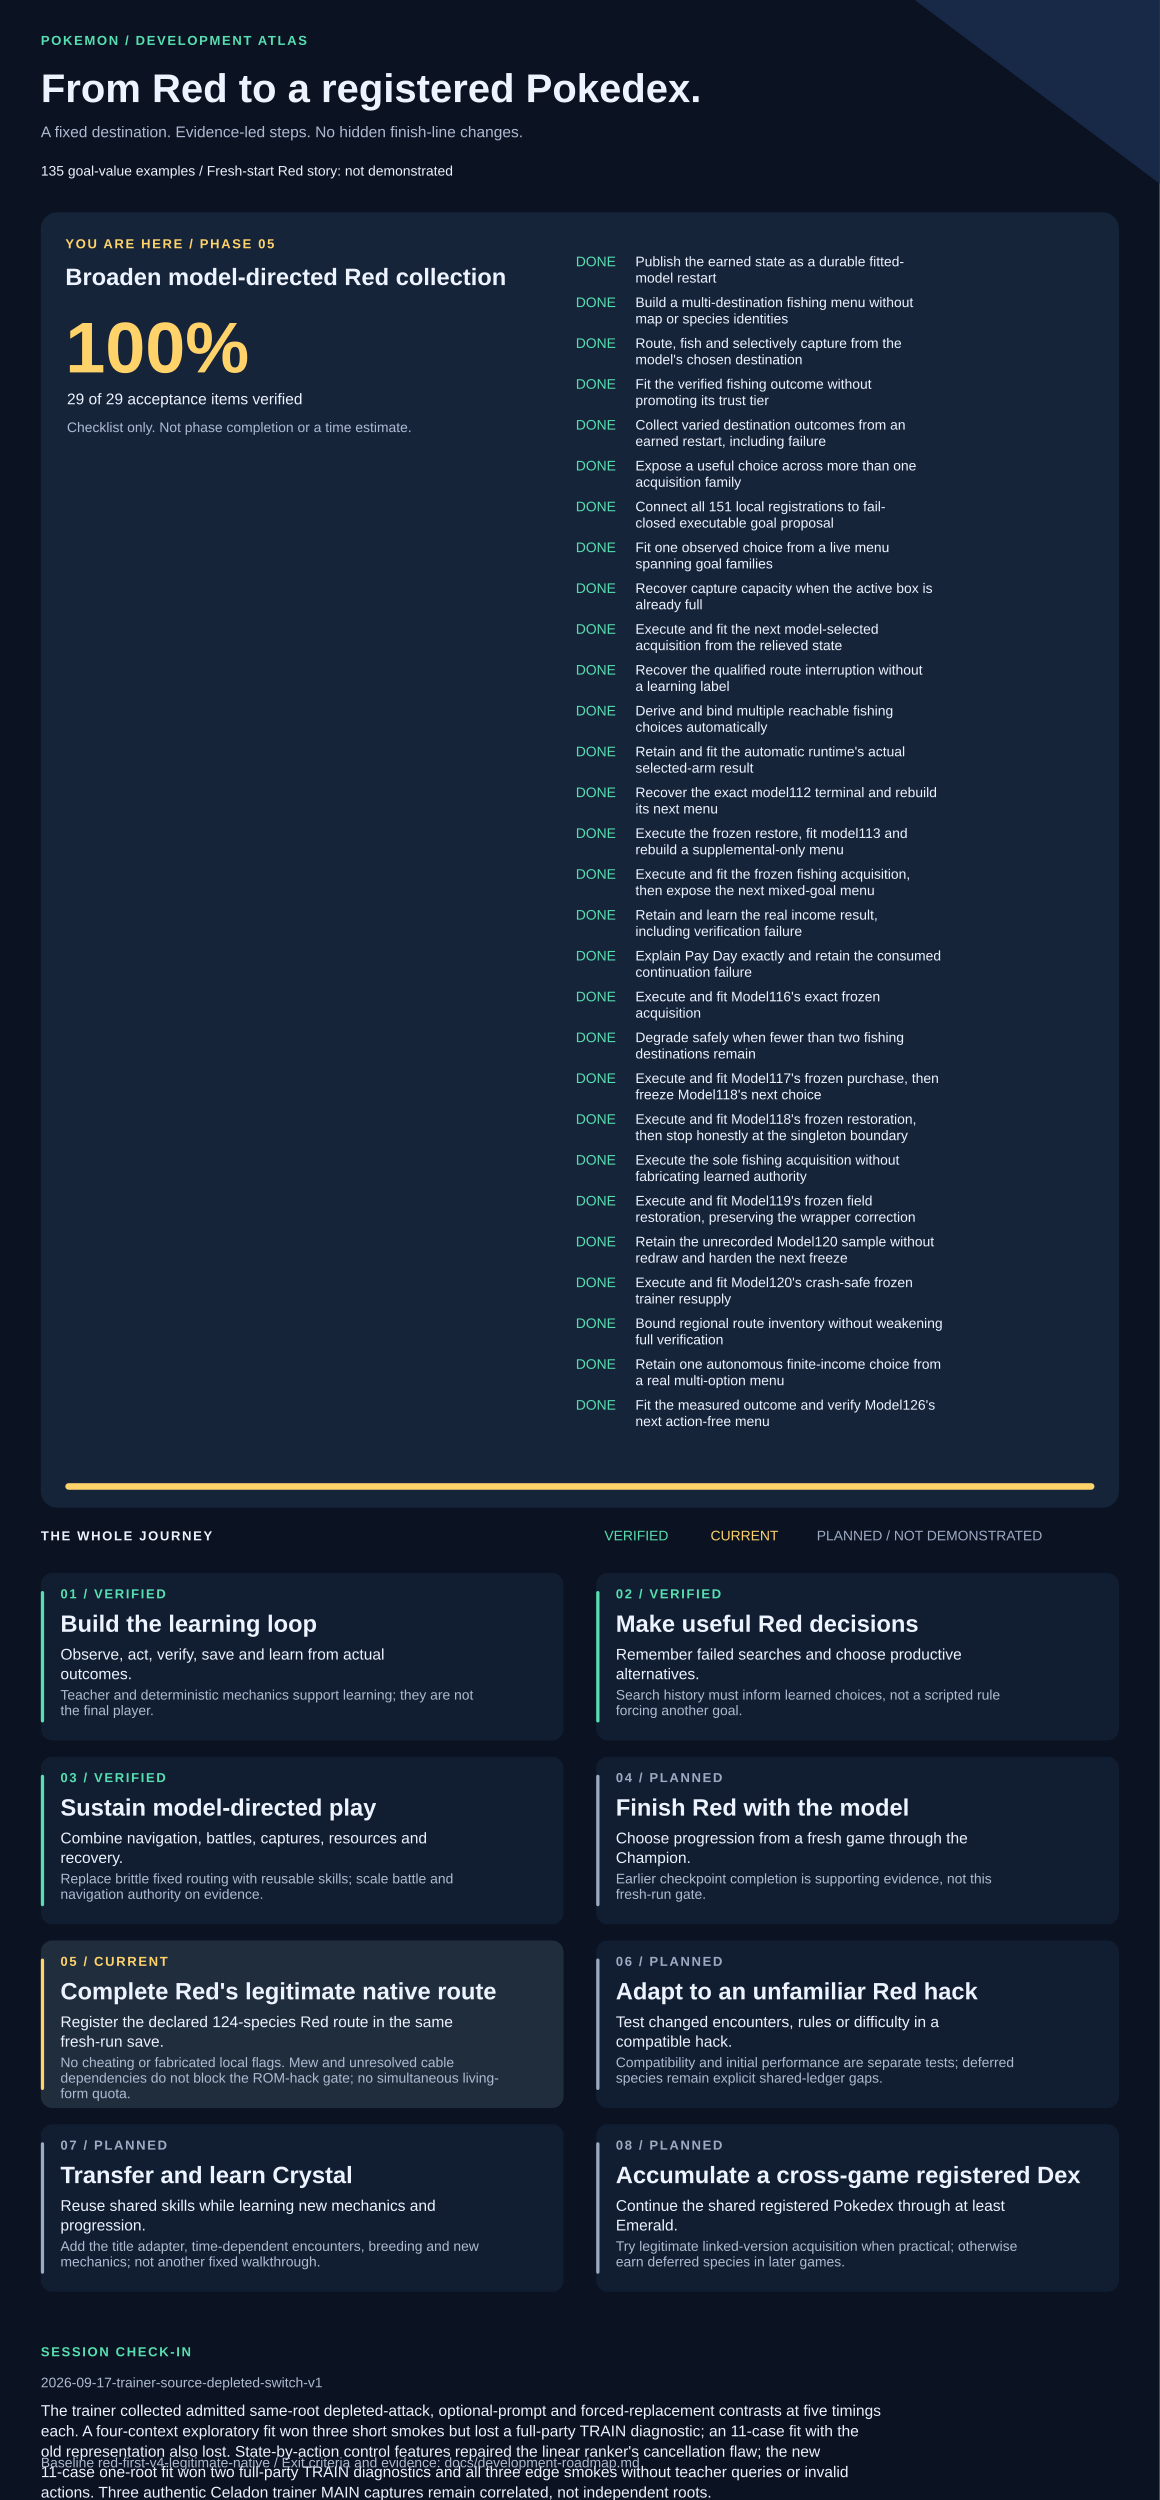
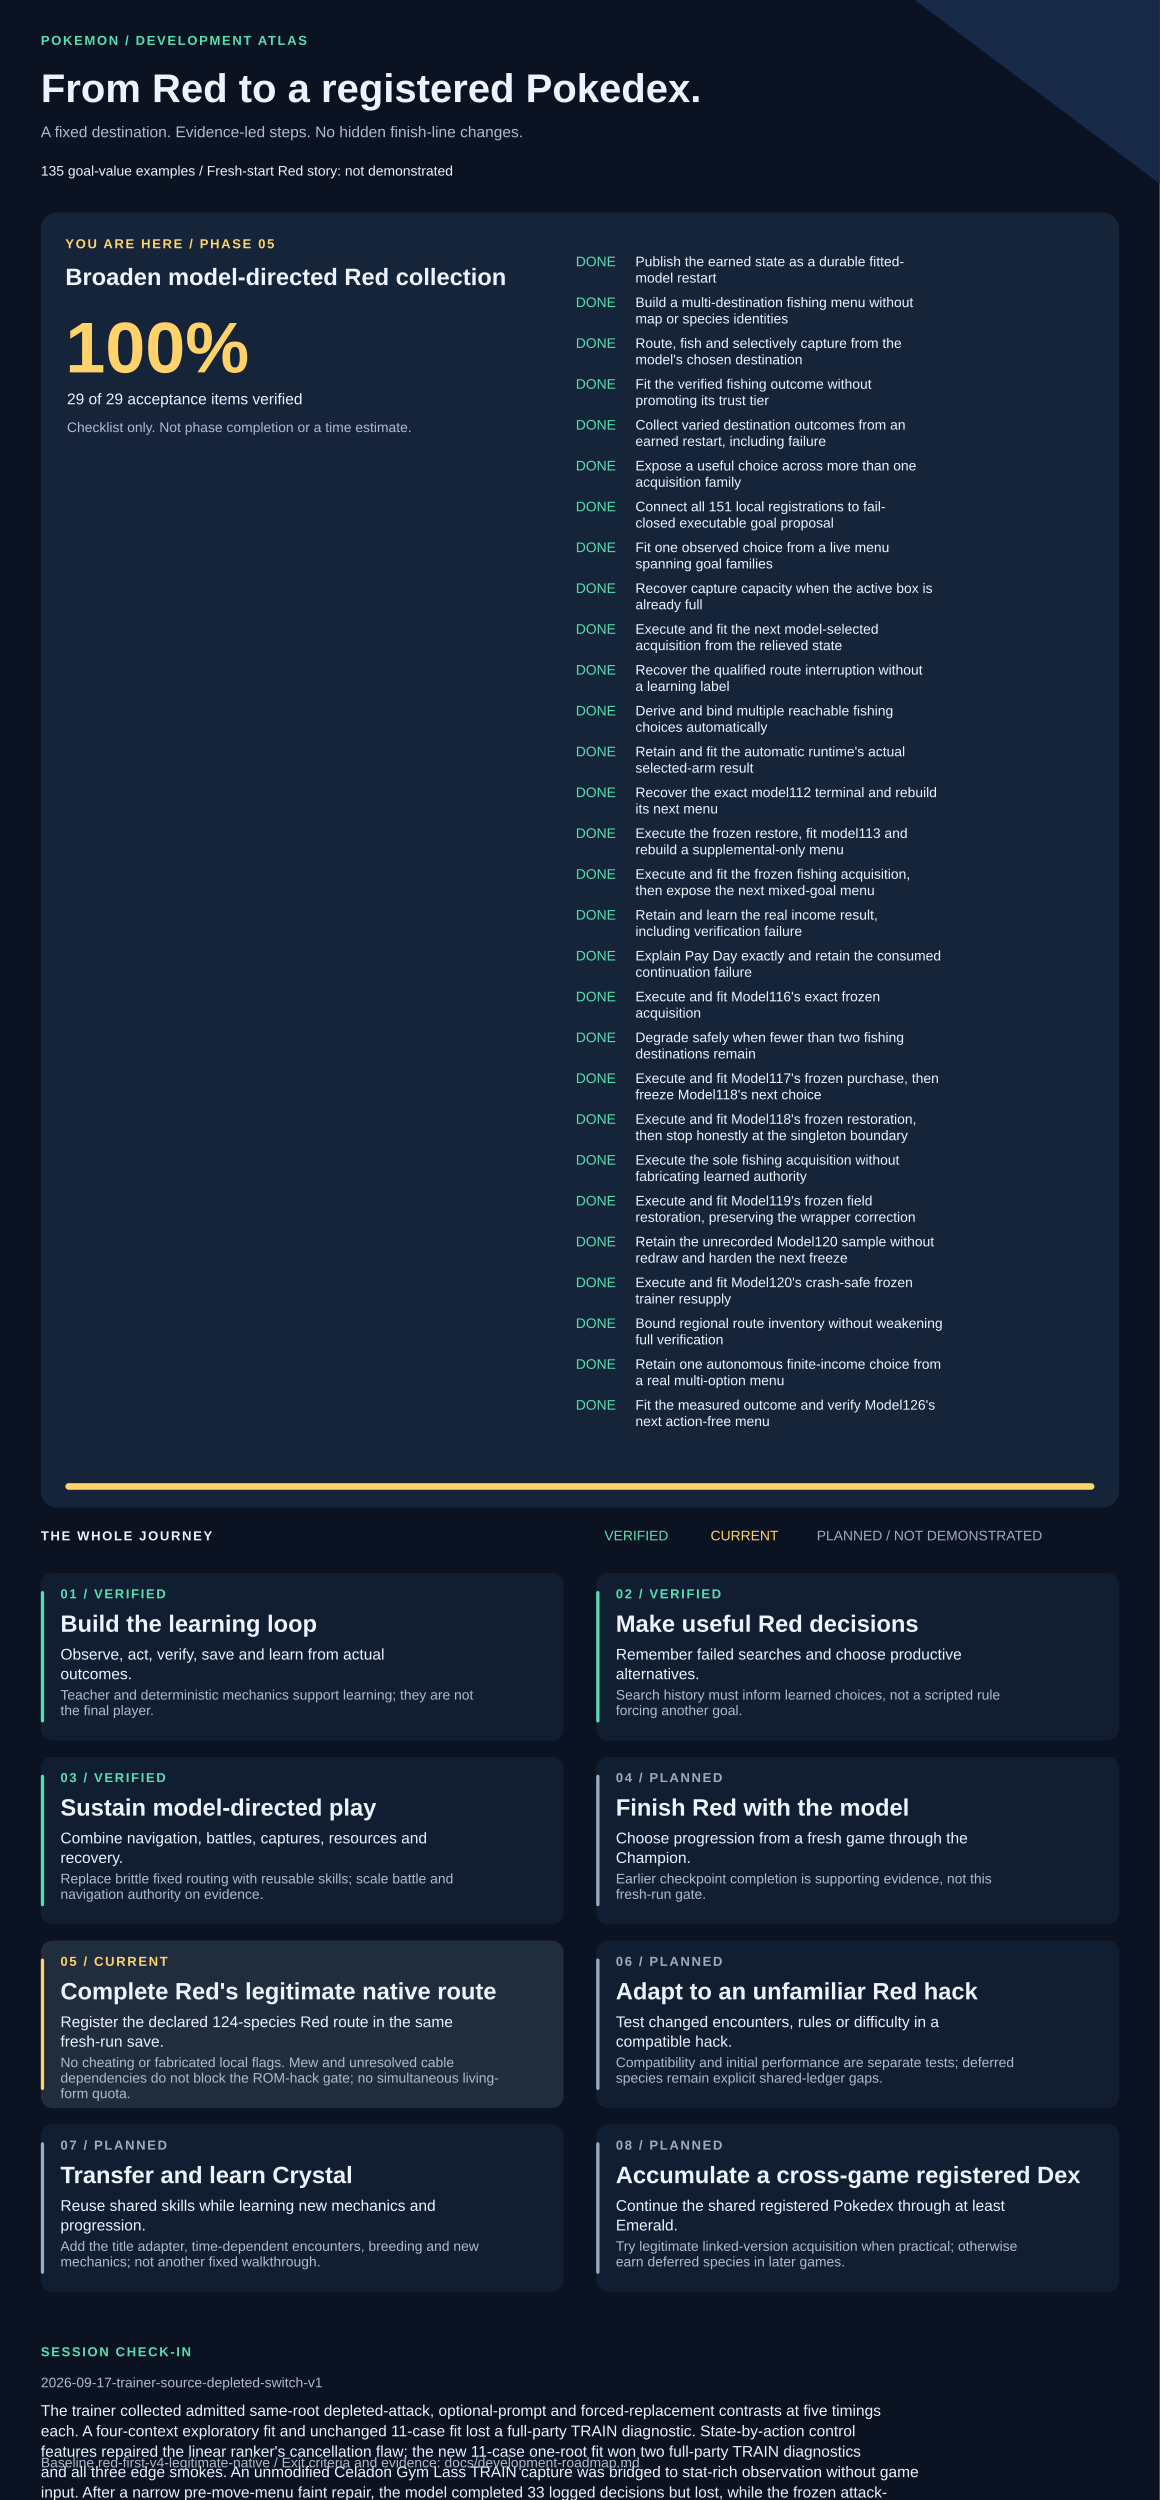
<svg xmlns="http://www.w3.org/2000/svg" width="1420" height="3061" viewBox="0 0 1420 3061" role="img" aria-labelledby="title description">
  <style>text{font-family:Arial,Helvetica,sans-serif;fill:#edf3ff}.muted{fill:#adbad1}.eyebrow{font-size:16px;letter-spacing:2px;font-weight:bold}.heading{font-size:29px;font-weight:bold}.body{font-size:19px}.small{font-size:17px}</style>
  <rect width="1420" height="3061" fill="#0b1221" />
  <path d="M1120 0H1420V225Z" fill="#172947" />
  <text x="50" y="55" class="eyebrow" style="fill:#57dfb1">POKEMON / DEVELOPMENT ATLAS</text>
  <text x="50" y="125" style="font-size:49px;font-weight:bold">From Red to a registered Pokedex.</text>
  <text x="50" y="168" class="body muted">A fixed destination. Evidence-led steps. No hidden finish-line changes.</text>
  <text x="50" y="215" class="small">135 goal-value examples  /  Fresh-start Red story: not demonstrated</text>
  <rect x="50" y="260" width="1320" height="1586" rx="20" fill="#16243a" />
  <text x="80" y="304" class="eyebrow" style="fill:#ffd36a">YOU ARE HERE / PHASE 05</text>
  <text x="80" y="349" class="heading">Broaden model-directed Red collection</text>
  <text x="80" y="456" style="font-size:88px;font-weight:bold;fill:#ffd36a">100%</text>
  <text x="82" y="495" class="body">29 of 29 acceptance items verified</text>
  <text x="82" y="529" class="small muted">Checklist only. Not phase completion or a time estimate.</text>
  <text x="705" y="326" class="small" style="fill:#57dfb1">DONE</text>
  <text x="778" y="326" class="small">Publish the earned state as a durable fitted-</text>
  <text x="778" y="346" class="small">model restart</text>
  <text x="705" y="376" class="small" style="fill:#57dfb1">DONE</text>
  <text x="778" y="376" class="small">Build a multi-destination fishing menu without</text>
  <text x="778" y="396" class="small">map or species identities</text>
  <text x="705" y="426" class="small" style="fill:#57dfb1">DONE</text>
  <text x="778" y="426" class="small">Route, fish and selectively capture from the</text>
  <text x="778" y="446" class="small">model's chosen destination</text>
  <text x="705" y="476" class="small" style="fill:#57dfb1">DONE</text>
  <text x="778" y="476" class="small">Fit the verified fishing outcome without</text>
  <text x="778" y="496" class="small">promoting its trust tier</text>
  <text x="705" y="526" class="small" style="fill:#57dfb1">DONE</text>
  <text x="778" y="526" class="small">Collect varied destination outcomes from an</text>
  <text x="778" y="546" class="small">earned restart, including failure</text>
  <text x="705" y="576" class="small" style="fill:#57dfb1">DONE</text>
  <text x="778" y="576" class="small">Expose a useful choice across more than one</text>
  <text x="778" y="596" class="small">acquisition family</text>
  <text x="705" y="626" class="small" style="fill:#57dfb1">DONE</text>
  <text x="778" y="626" class="small">Connect all 151 local registrations to fail-</text>
  <text x="778" y="646" class="small">closed executable goal proposal</text>
  <text x="705" y="676" class="small" style="fill:#57dfb1">DONE</text>
  <text x="778" y="676" class="small">Fit one observed choice from a live menu</text>
  <text x="778" y="696" class="small">spanning goal families</text>
  <text x="705" y="726" class="small" style="fill:#57dfb1">DONE</text>
  <text x="778" y="726" class="small">Recover capture capacity when the active box is</text>
  <text x="778" y="746" class="small">already full</text>
  <text x="705" y="776" class="small" style="fill:#57dfb1">DONE</text>
  <text x="778" y="776" class="small">Execute and fit the next model-selected</text>
  <text x="778" y="796" class="small">acquisition from the relieved state</text>
  <text x="705" y="826" class="small" style="fill:#57dfb1">DONE</text>
  <text x="778" y="826" class="small">Recover the qualified route interruption without</text>
  <text x="778" y="846" class="small">a learning label</text>
  <text x="705" y="876" class="small" style="fill:#57dfb1">DONE</text>
  <text x="778" y="876" class="small">Derive and bind multiple reachable fishing</text>
  <text x="778" y="896" class="small">choices automatically</text>
  <text x="705" y="926" class="small" style="fill:#57dfb1">DONE</text>
  <text x="778" y="926" class="small">Retain and fit the automatic runtime's actual</text>
  <text x="778" y="946" class="small">selected-arm result</text>
  <text x="705" y="976" class="small" style="fill:#57dfb1">DONE</text>
  <text x="778" y="976" class="small">Recover the exact model112 terminal and rebuild</text>
  <text x="778" y="996" class="small">its next menu</text>
  <text x="705" y="1026" class="small" style="fill:#57dfb1">DONE</text>
  <text x="778" y="1026" class="small">Execute the frozen restore, fit model113 and</text>
  <text x="778" y="1046" class="small">rebuild a supplemental-only menu</text>
  <text x="705" y="1076" class="small" style="fill:#57dfb1">DONE</text>
  <text x="778" y="1076" class="small">Execute and fit the frozen fishing acquisition,</text>
  <text x="778" y="1096" class="small">then expose the next mixed-goal menu</text>
  <text x="705" y="1126" class="small" style="fill:#57dfb1">DONE</text>
  <text x="778" y="1126" class="small">Retain and learn the real income result,</text>
  <text x="778" y="1146" class="small">including verification failure</text>
  <text x="705" y="1176" class="small" style="fill:#57dfb1">DONE</text>
  <text x="778" y="1176" class="small">Explain Pay Day exactly and retain the consumed</text>
  <text x="778" y="1196" class="small">continuation failure</text>
  <text x="705" y="1226" class="small" style="fill:#57dfb1">DONE</text>
  <text x="778" y="1226" class="small">Execute and fit Model116's exact frozen</text>
  <text x="778" y="1246" class="small">acquisition</text>
  <text x="705" y="1276" class="small" style="fill:#57dfb1">DONE</text>
  <text x="778" y="1276" class="small">Degrade safely when fewer than two fishing</text>
  <text x="778" y="1296" class="small">destinations remain</text>
  <text x="705" y="1326" class="small" style="fill:#57dfb1">DONE</text>
  <text x="778" y="1326" class="small">Execute and fit Model117's frozen purchase, then</text>
  <text x="778" y="1346" class="small">freeze Model118's next choice</text>
  <text x="705" y="1376" class="small" style="fill:#57dfb1">DONE</text>
  <text x="778" y="1376" class="small">Execute and fit Model118's frozen restoration,</text>
  <text x="778" y="1396" class="small">then stop honestly at the singleton boundary</text>
  <text x="705" y="1426" class="small" style="fill:#57dfb1">DONE</text>
  <text x="778" y="1426" class="small">Execute the sole fishing acquisition without</text>
  <text x="778" y="1446" class="small">fabricating learned authority</text>
  <text x="705" y="1476" class="small" style="fill:#57dfb1">DONE</text>
  <text x="778" y="1476" class="small">Execute and fit Model119's frozen field</text>
  <text x="778" y="1496" class="small">restoration, preserving the wrapper correction</text>
  <text x="705" y="1526" class="small" style="fill:#57dfb1">DONE</text>
  <text x="778" y="1526" class="small">Retain the unrecorded Model120 sample without</text>
  <text x="778" y="1546" class="small">redraw and harden the next freeze</text>
  <text x="705" y="1576" class="small" style="fill:#57dfb1">DONE</text>
  <text x="778" y="1576" class="small">Execute and fit Model120's crash-safe frozen</text>
  <text x="778" y="1596" class="small">trainer resupply</text>
  <text x="705" y="1626" class="small" style="fill:#57dfb1">DONE</text>
  <text x="778" y="1626" class="small">Bound regional route inventory without weakening</text>
  <text x="778" y="1646" class="small">full verification</text>
  <text x="705" y="1676" class="small" style="fill:#57dfb1">DONE</text>
  <text x="778" y="1676" class="small">Retain one autonomous finite-income choice from</text>
  <text x="778" y="1696" class="small">a real multi-option menu</text>
  <text x="705" y="1726" class="small" style="fill:#57dfb1">DONE</text>
  <text x="778" y="1726" class="small">Fit the measured outcome and verify Model126's</text>
  <text x="778" y="1746" class="small">next action-free menu</text>
  <rect x="80" y="1816" width="1260" height="8" rx="4" fill="#293b55" />
  <rect x="80" y="1816" width="1260" height="8" rx="4" fill="#ffd36a" />
  <text x="50" y="1886" class="eyebrow">THE WHOLE JOURNEY</text>
  <text x="740" y="1886" class="small" style="fill:#57dfb1">VERIFIED</text>
  <text x="870" y="1886" class="small" style="fill:#ffd36a">CURRENT</text>
  <text x="1000" y="1886" class="small" style="fill:#9daac4">PLANNED / NOT DEMONSTRATED</text>
  <rect x="50" y="1926" width="640" height="205" rx="14" fill="#111e31" />
  <rect x="50" y="1948" width="4" height="161" rx="2" fill="#57dfb1" />
  <text x="74" y="1957" class="eyebrow" style="fill:#57dfb1">01 / VERIFIED</text>
  <text x="74" y="1998" class="heading">Build the learning loop</text>
  <text x="74" y="2032" class="body">Observe, act, verify, save and learn from actual</text>
  <text x="74" y="2056" class="body">outcomes.</text>
  <text x="74" y="2081" class="small muted">Teacher and deterministic mechanics support learning; they are not</text>
  <text x="74" y="2100" class="small muted">the final player.</text>
  <rect x="730" y="1926" width="640" height="205" rx="14" fill="#111e31" />
  <rect x="730" y="1948" width="4" height="161" rx="2" fill="#57dfb1" />
  <text x="754" y="1957" class="eyebrow" style="fill:#57dfb1">02 / VERIFIED</text>
  <text x="754" y="1998" class="heading">Make useful Red decisions</text>
  <text x="754" y="2032" class="body">Remember failed searches and choose productive</text>
  <text x="754" y="2056" class="body">alternatives.</text>
  <text x="754" y="2081" class="small muted">Search history must inform learned choices, not a scripted rule</text>
  <text x="754" y="2100" class="small muted">forcing another goal.</text>
  <rect x="50" y="2151" width="640" height="205" rx="14" fill="#111e31" />
  <rect x="50" y="2173" width="4" height="161" rx="2" fill="#57dfb1" />
  <text x="74" y="2182" class="eyebrow" style="fill:#57dfb1">03 / VERIFIED</text>
  <text x="74" y="2223" class="heading">Sustain model-directed play</text>
  <text x="74" y="2257" class="body">Combine navigation, battles, captures, resources and</text>
  <text x="74" y="2281" class="body">recovery.</text>
  <text x="74" y="2306" class="small muted">Replace brittle fixed routing with reusable skills; scale battle and</text>
  <text x="74" y="2325" class="small muted">navigation authority on evidence.</text>
  <rect x="730" y="2151" width="640" height="205" rx="14" fill="#111e31" />
  <rect x="730" y="2173" width="4" height="161" rx="2" fill="#9daac4" />
  <text x="754" y="2182" class="eyebrow" style="fill:#9daac4">04 / PLANNED</text>
  <text x="754" y="2223" class="heading">Finish Red with the model</text>
  <text x="754" y="2257" class="body">Choose progression from a fresh game through the</text>
  <text x="754" y="2281" class="body">Champion.</text>
  <text x="754" y="2306" class="small muted">Earlier checkpoint completion is supporting evidence, not this</text>
  <text x="754" y="2325" class="small muted">fresh-run gate.</text>
  <rect x="50" y="2376" width="640" height="205" rx="14" fill="#202d3d" />
  <rect x="50" y="2398" width="4" height="161" rx="2" fill="#ffd36a" />
  <text x="74" y="2407" class="eyebrow" style="fill:#ffd36a">05 / CURRENT</text>
  <text x="74" y="2448" class="heading">Complete Red's legitimate native route</text>
  <text x="74" y="2482" class="body">Register the declared 124-species Red route in the same</text>
  <text x="74" y="2506" class="body">fresh-run save.</text>
  <text x="74" y="2531" class="small muted">No cheating or fabricated local flags. Mew and unresolved cable</text>
  <text x="74" y="2550" class="small muted">dependencies do not block the ROM-hack gate; no simultaneous living-</text>
  <text x="74" y="2569" class="small muted">form quota.</text>
  <rect x="730" y="2376" width="640" height="205" rx="14" fill="#111e31" />
  <rect x="730" y="2398" width="4" height="161" rx="2" fill="#9daac4" />
  <text x="754" y="2407" class="eyebrow" style="fill:#9daac4">06 / PLANNED</text>
  <text x="754" y="2448" class="heading">Adapt to an unfamiliar Red hack</text>
  <text x="754" y="2482" class="body">Test changed encounters, rules or difficulty in a</text>
  <text x="754" y="2506" class="body">compatible hack.</text>
  <text x="754" y="2531" class="small muted">Compatibility and initial performance are separate tests; deferred</text>
  <text x="754" y="2550" class="small muted">species remain explicit shared-ledger gaps.</text>
  <rect x="50" y="2601" width="640" height="205" rx="14" fill="#111e31" />
  <rect x="50" y="2623" width="4" height="161" rx="2" fill="#9daac4" />
  <text x="74" y="2632" class="eyebrow" style="fill:#9daac4">07 / PLANNED</text>
  <text x="74" y="2673" class="heading">Transfer and learn Crystal</text>
  <text x="74" y="2707" class="body">Reuse shared skills while learning new mechanics and</text>
  <text x="74" y="2731" class="body">progression.</text>
  <text x="74" y="2756" class="small muted">Add the title adapter, time-dependent encounters, breeding and new</text>
  <text x="74" y="2775" class="small muted">mechanics; not another fixed walkthrough.</text>
  <rect x="730" y="2601" width="640" height="205" rx="14" fill="#111e31" />
  <rect x="730" y="2623" width="4" height="161" rx="2" fill="#9daac4" />
  <text x="754" y="2632" class="eyebrow" style="fill:#9daac4">08 / PLANNED</text>
  <text x="754" y="2673" class="heading">Accumulate a cross-game registered Dex</text>
  <text x="754" y="2707" class="body">Continue the shared registered Pokedex through at least</text>
  <text x="754" y="2731" class="body">Emerald.</text>
  <text x="754" y="2756" class="small muted">Try legitimate linked-version acquisition when practical; otherwise</text>
  <text x="754" y="2775" class="small muted">earn deferred species in later games.</text>
  <text x="50" y="2885" class="eyebrow" style="fill:#57dfb1">SESSION CHECK-IN</text>
  <text x="50" y="2923" class="small muted">2026-09-17-trainer-source-depleted-switch-v1</text>
  <text x="50" y="2958" class="body">The trainer collected admitted same-root depleted-attack, optional-prompt and forced-replacement contrasts at five timings</text>
-   <text x="50" y="2983" class="body">each. A four-context exploratory fit won three short smokes but lost a full-party TRAIN diagnostic; an 11-case fit with the</text>
-   <text x="50" y="3008" class="body">old representation also lost. State-by-action control features repaired the linear ranker's cancellation flaw; the new</text>
-   <text x="50" y="3033" class="body">11-case one-root fit won two full-party TRAIN diagnostics and all three edge smokes without teacher queries or invalid</text>
-   <text x="50" y="3058" class="body">actions. Three authentic Celadon trainer MAIN captures remain correlated, not independent roots.</text>
+   <text x="50" y="2983" class="body">each. A four-context exploratory fit and unchanged 11-case fit lost a full-party TRAIN diagnostic. State-by-action control</text>
+   <text x="50" y="3008" class="body">features repaired the linear ranker's cancellation flaw; the new 11-case one-root fit won two full-party TRAIN diagnostics</text>
+   <text x="50" y="3033" class="body">and all three edge smokes. An unmodified Celadon Gym Lass TRAIN capture was bridged to stat-rich observation without game</text>
+   <text x="50" y="3058" class="body">input. After a narrow pre-move-menu faint repair, the model completed 33 logged decisions but lost, while the frozen attack-</text>
+   <text x="50" y="3083" class="body">only comparator won in 24. No teacher queries or invalid actions occurred in either completed natural run.</text>
  <text x="50" y="3021" class="small muted">Baseline red-first-v4-legitimate-native / Exit criteria and evidence: docs/development-roadmap.md</text>
</svg>
